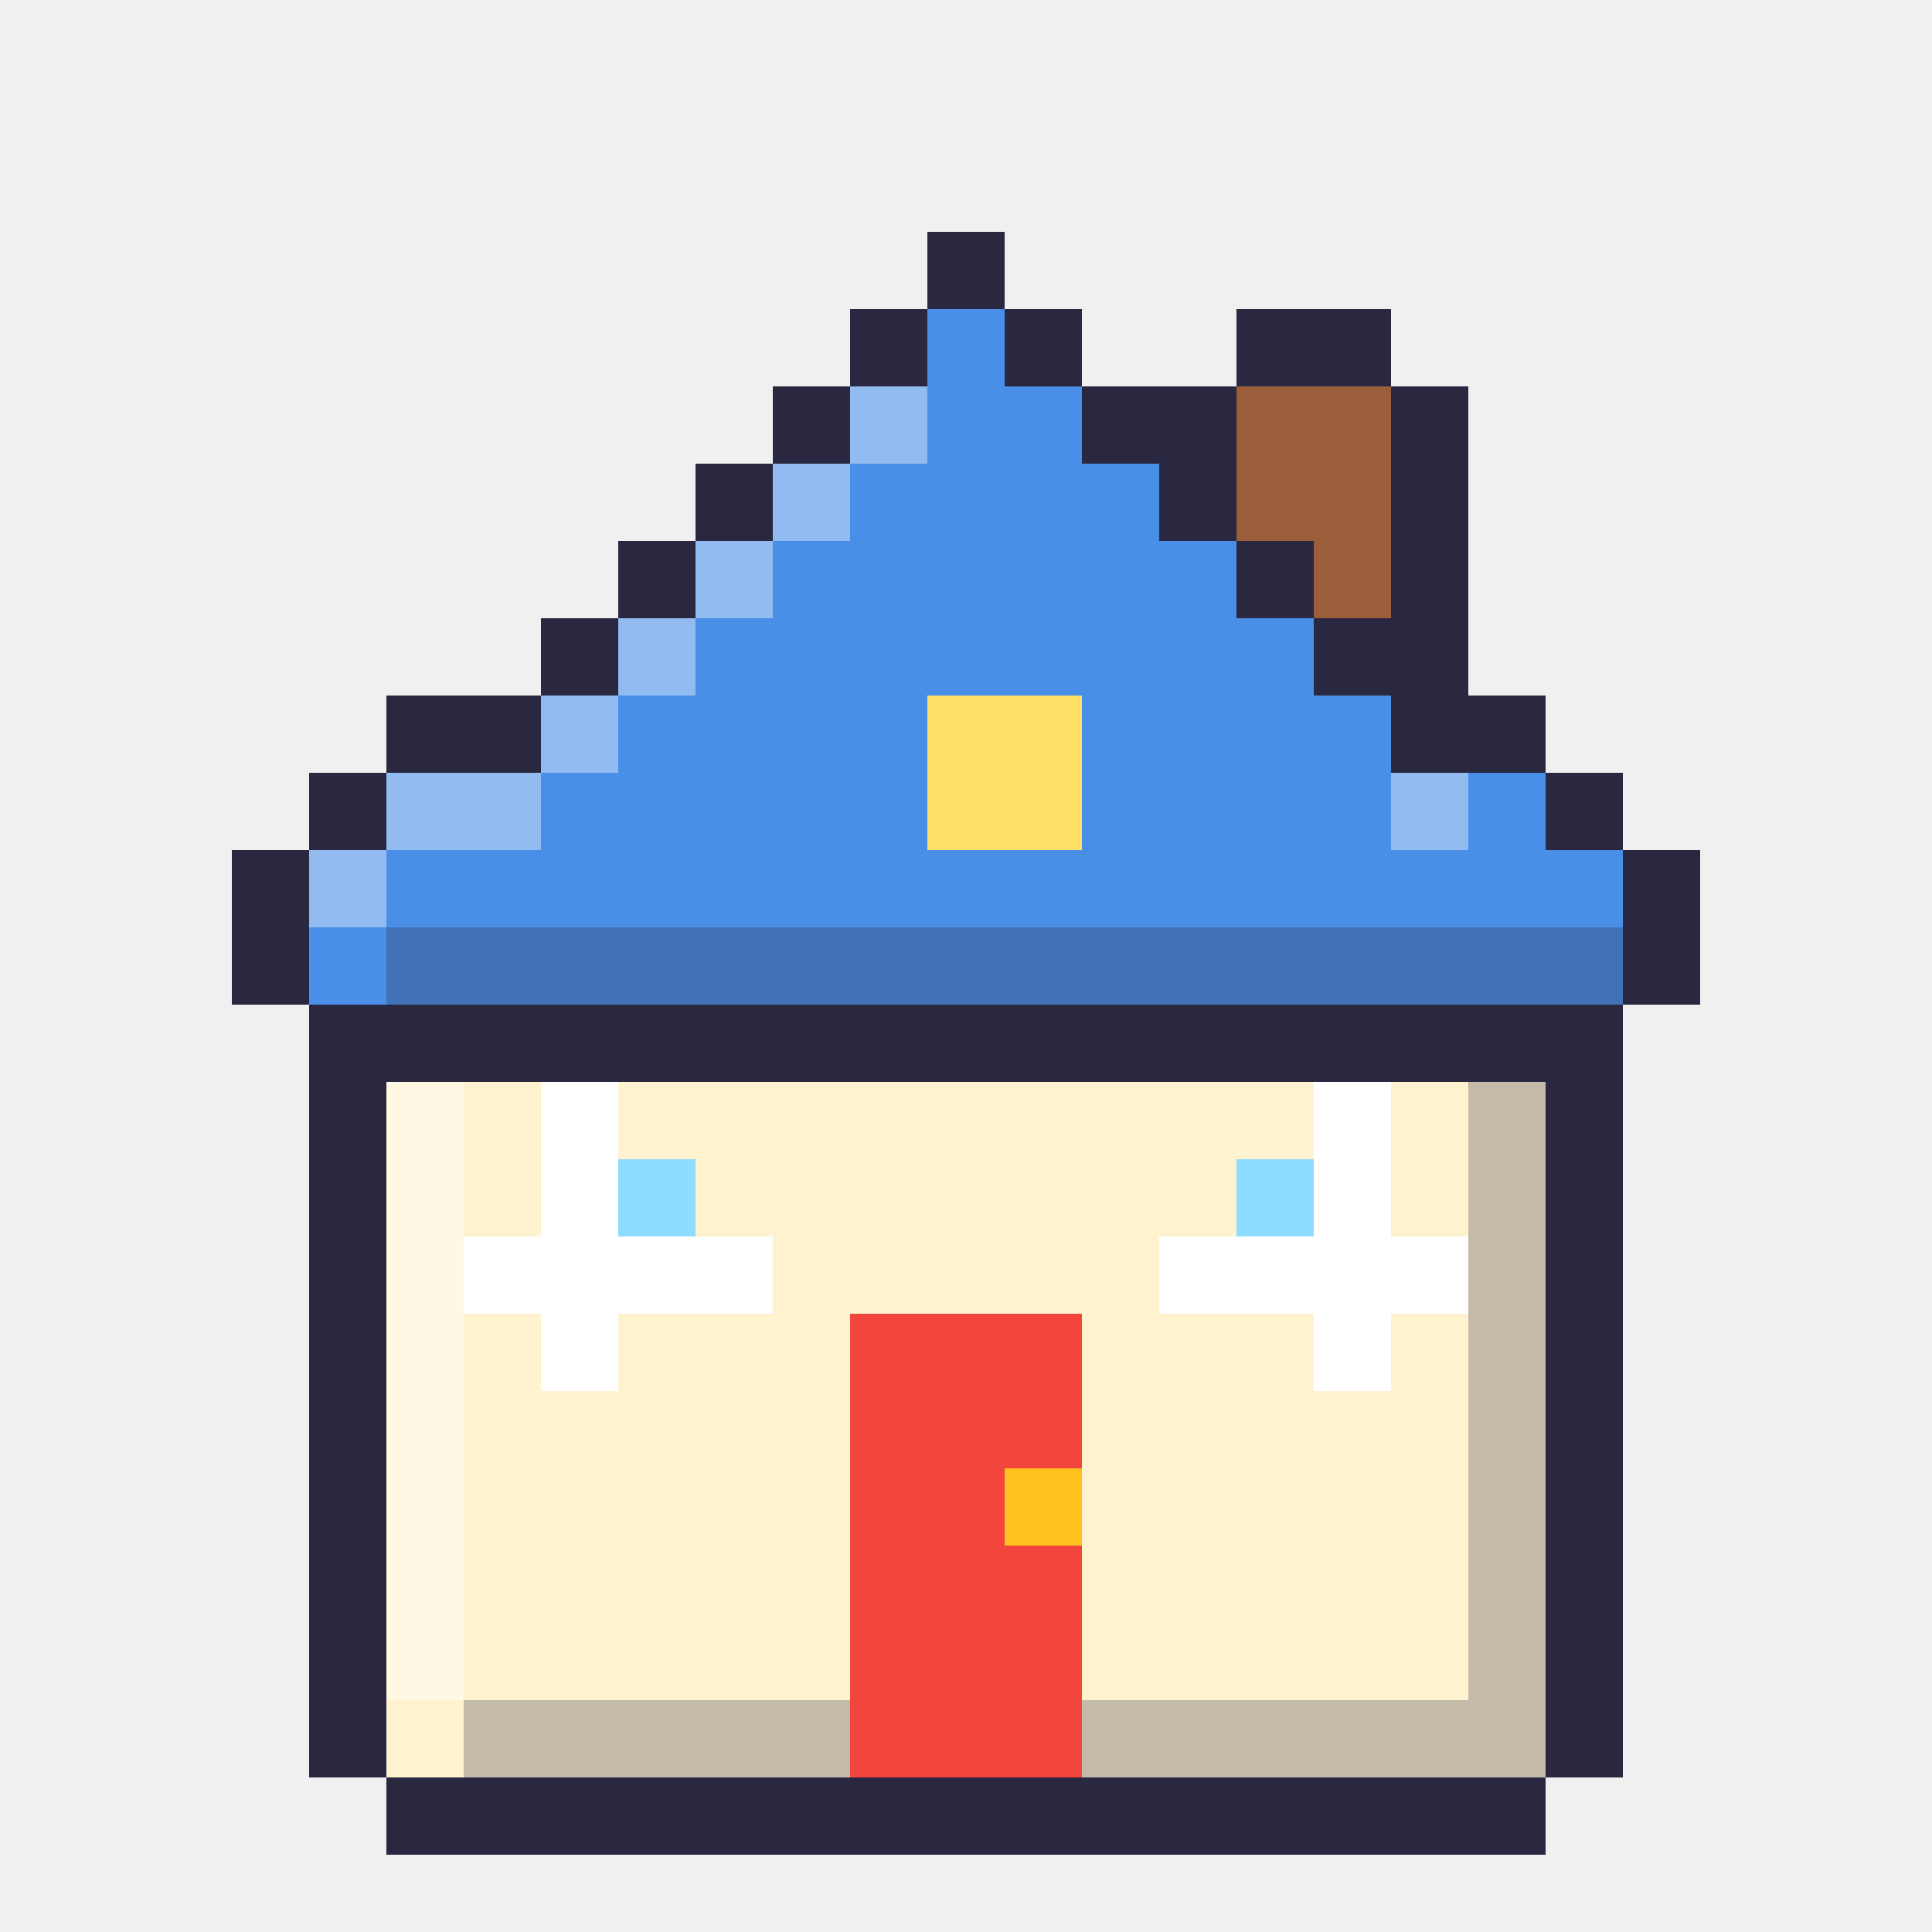
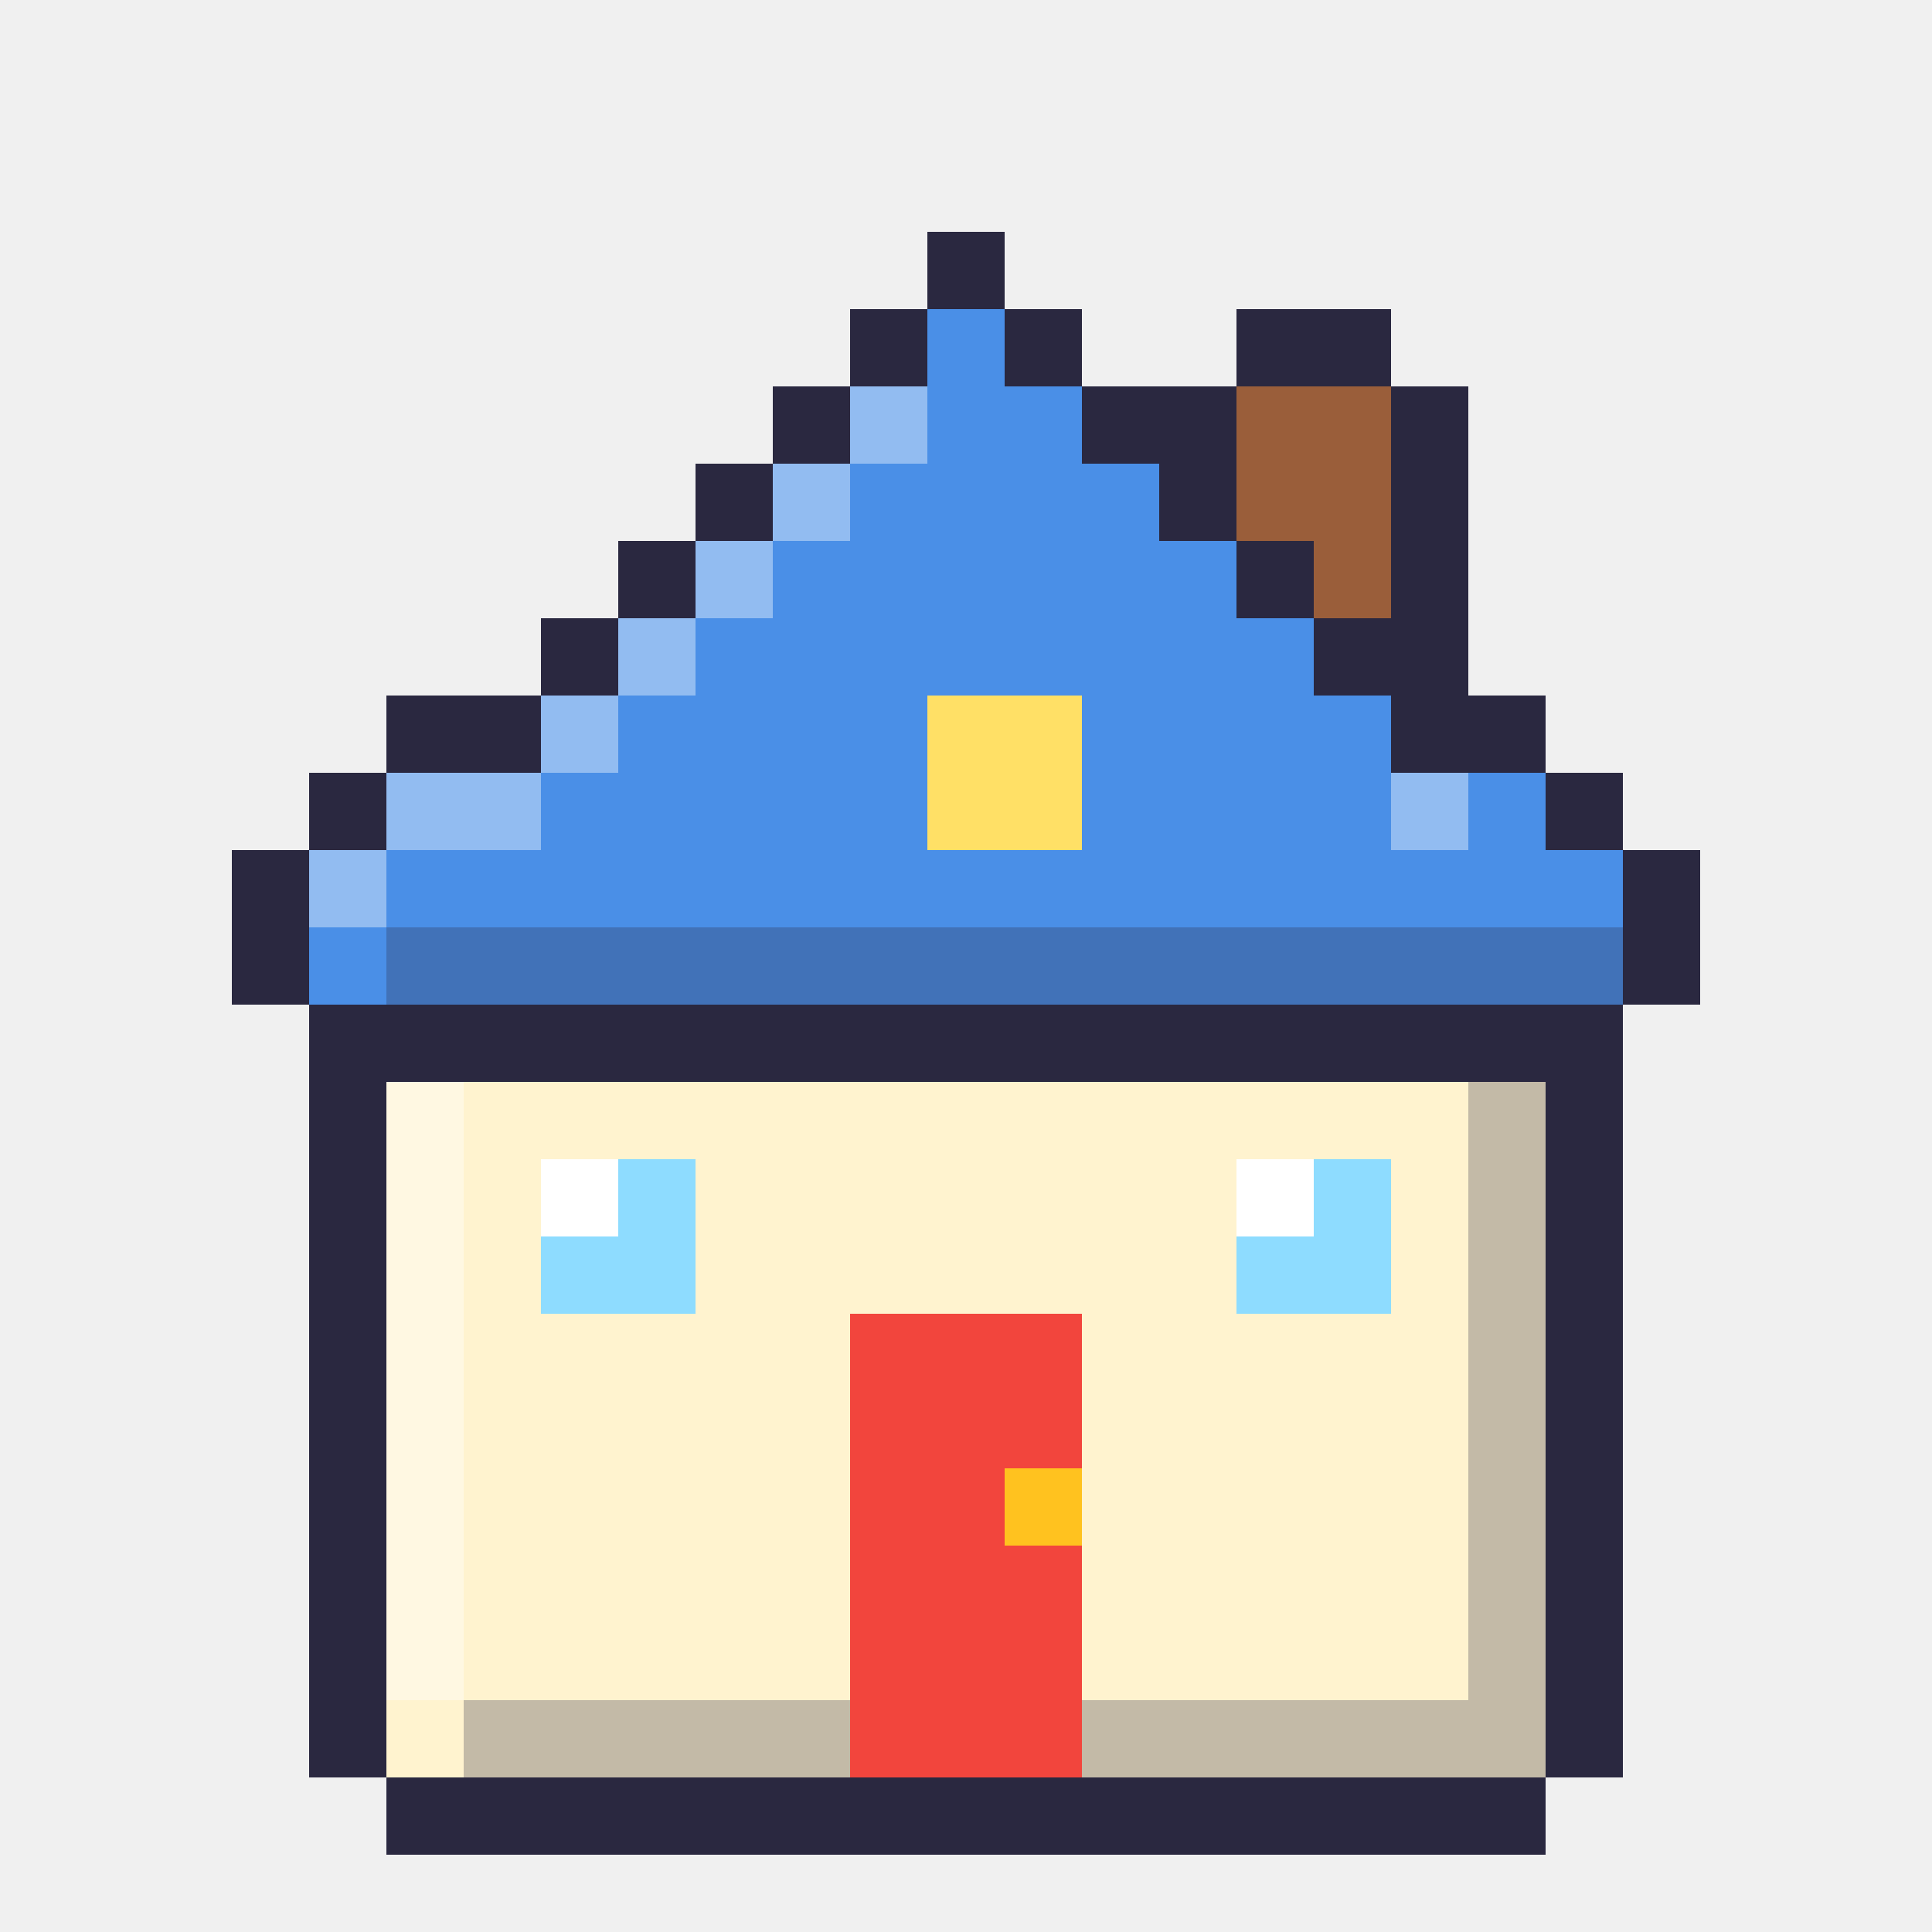
<svg xmlns="http://www.w3.org/2000/svg" viewBox="0 0 100 100" width="100" height="100">
  <g transform="scale(0.5)">
    <g transform="scale(8)">
-       <path d="M12 3h1v21h-1zM11 4h1v20h-1zM13 4h1v20h-1zM16 4h2v20h-2zM10 5h1v19h-1zM14 5h2v19h-2zM18 5h1v19h-1zM9 6h1v18h-1zM8 7h1v17h-1zM7 8h1v16h-1zM5 9h2v15h-2zM19 9h1v15h-1zM4 10h1v13h-1zM20 10h1v13h-1zM3 11h1v2h-1zM21 11h1v2h-1z" fill="#2A2840" />
-       <path d="M6 14h1v2h-1zM18 14h1v2h-1zM6 17h1v5h-1zM8 17h3v5h-3zM14 17h3v5h-3zM18 17h1v5h-1zM7 18h1v4h-1zM17 18h1v4h-1z" fill="#FFF3CF" />
-       <path d="M8 14.5h9m-8 1h7m-6 1h5m-10 6h1" fill="none" stroke="#FFF3CF" stroke-width="1" />
+       <path d="M12 3h1v21h-1zM11 4h1v20h-1zM13 4h1v20h-1zM16 4h2v20h-2zM10 5h1v19h-1zM14 5h2v19h-2zM18 5h1v19h-1zM9 6h1v18h-1zM8 7h1v17h-1zM7 8h1v16h-1zM5 9h2v15h-2zM19 9h1v15h-1zM4 10h1v13h-1zM20 10h1v13h-1zM3 11h1v2h-1zM21 11h1v2h-1z" fill="#FFF3CF" />
+       <path d="M18 5h1v5h-1zM3 11h1v2h-1zM21 11h1v2h-1zM4 14h1v9h-1zM20 14h1v9h-1z" fill="#2A2840" />
+       <path d="M12 3.5h1m-2 1h1m1 0h1m2 0h2m-8 1h1m3 0h2m-7 1h1m5 0h1m-8 1h1m7 0h1m-10 1h1m9 0h1m-13 1h2m12 0h1m-16 1h1m15 0h1m-17 3h17m-16 10h15" fill="none" stroke="#2A2840" stroke-width="1" />
      <path d="M12 4h1v5h-1zM13 5h1v4h-1zM11 6h1v6h-1zM14 6h1v6h-1zM10 7h1v5h-1zM15 7h1v5h-1zM9 8h1v4h-1zM16 8h1v4h-1zM8 9h1v3h-1zM17 9h1v3h-1zM7 10h1v2h-1zM19 10h1v2h-1z" fill="#4A8FE7" />
      <path d="M5 11.5h2m5 0h2m4 0h1m1 0h1m-17 1h1" fill="none" stroke="#4A8FE7" stroke-width="1" />
      <path d="M19 14h1v9h-1z" fill="#C3BAA7" />
      <path d="M6 22.5h5m3 0h5" fill="none" stroke="#C3BAA7" stroke-width="1" />
      <path d="M11 17h3v2h-3zM11 19h2v4h-2zM13 20h1v3h-1z" fill="#F2453D" />
      <path d="M5 12.5h16" fill="none" stroke="#4172B8" stroke-width="1" />
-       <path d="M7 14h1v4h-1zM17 14h1v4h-1z" fill="#FFFFFF" />
-       <path d="M6 16.5h1m1 0h2m5 0h2m1 0h1" fill="none" stroke="#FFFFFF" stroke-width="1" />
      <path d="M11 5.5h1m-2 1h1m-2 1h1m-2 1h1m-2 1h1m-3 1h2m11 0h1m-15 1h1" fill="none" stroke="#92BCF1" stroke-width="1" />
      <path d="M5 14h1v8h-1z" fill="#FFF8E2" />
+       <path d="M8 15h1v2h-1zM17 15h1v2h-1z" fill="#8EDCFF" />
+       <path d="M7 16.5h1m8 0h1" fill="none" stroke="#8EDCFF" stroke-width="1" />
      <path d="M16 5h2v2h-2z" fill="#9A5E3A" />
      <path d="M17 7.5h1" fill="none" stroke="#9A5E3A" stroke-width="1" />
      <path d="M12 9h2v2h-2z" fill="#FFE066" />
-       <path d="M8 15.5h1m7 0h1" fill="none" stroke="#8EDCFF" stroke-width="1" />
+       <path d="M7 15.5h1m8 0h1" fill="none" stroke="#FFFFFF" stroke-width="1" />
      <path d="M13 19.5h1" fill="none" stroke="#FFC21F" stroke-width="1" />
    </g>
  </g>
</svg>
